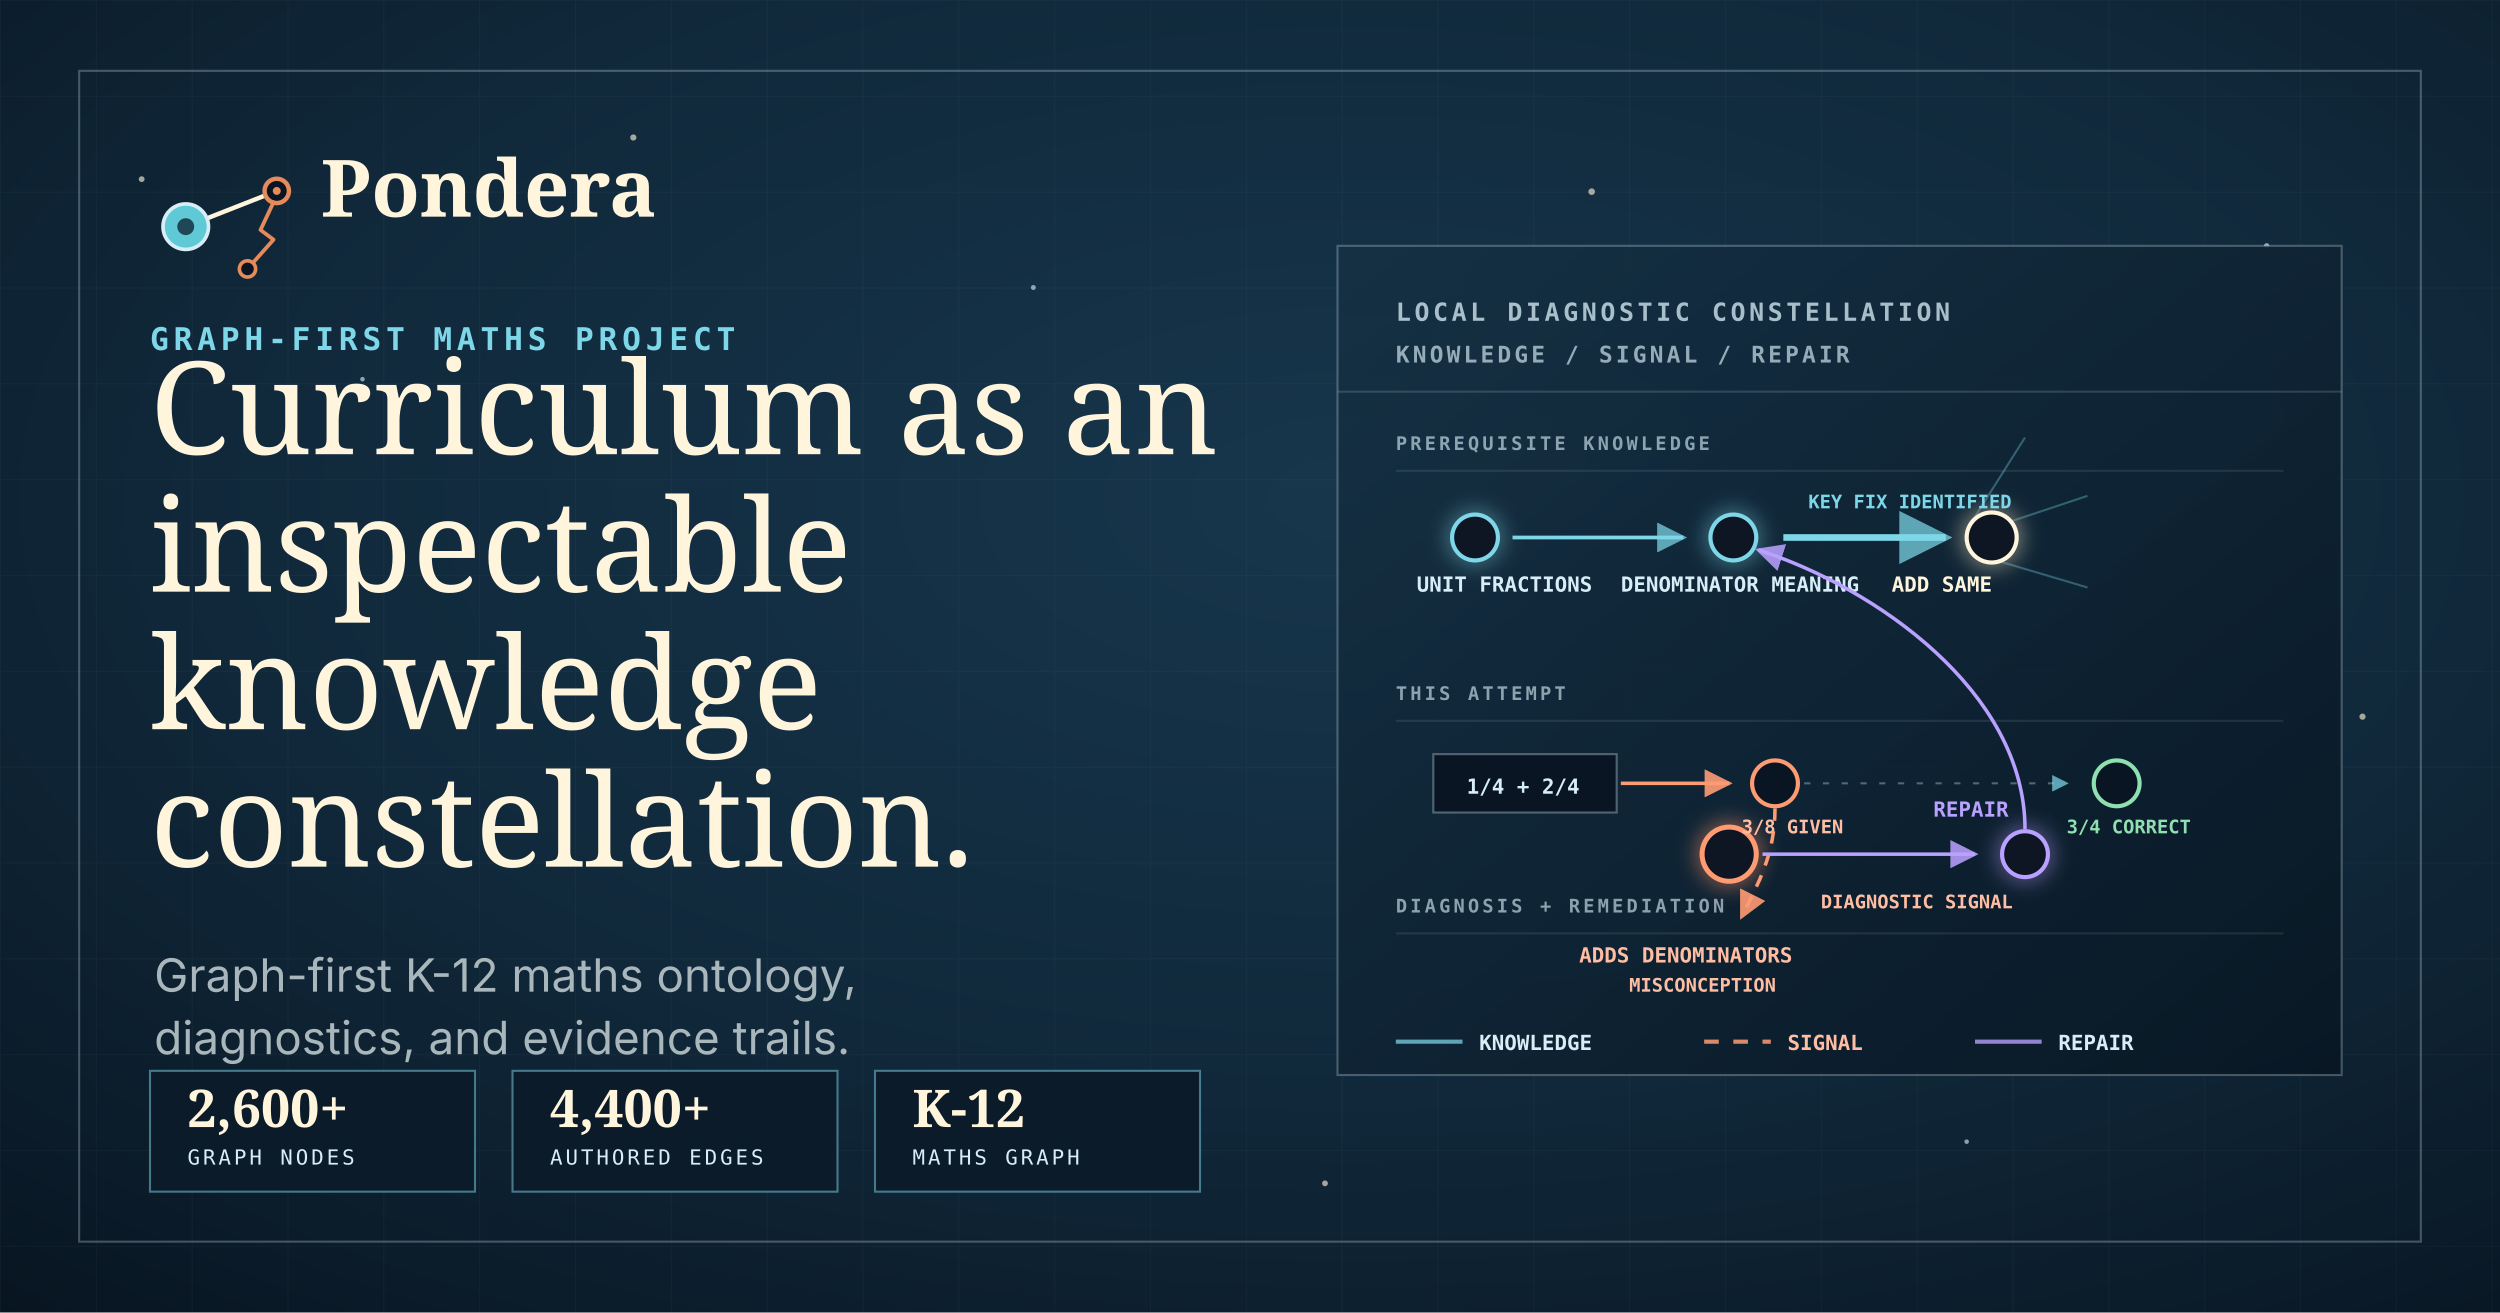
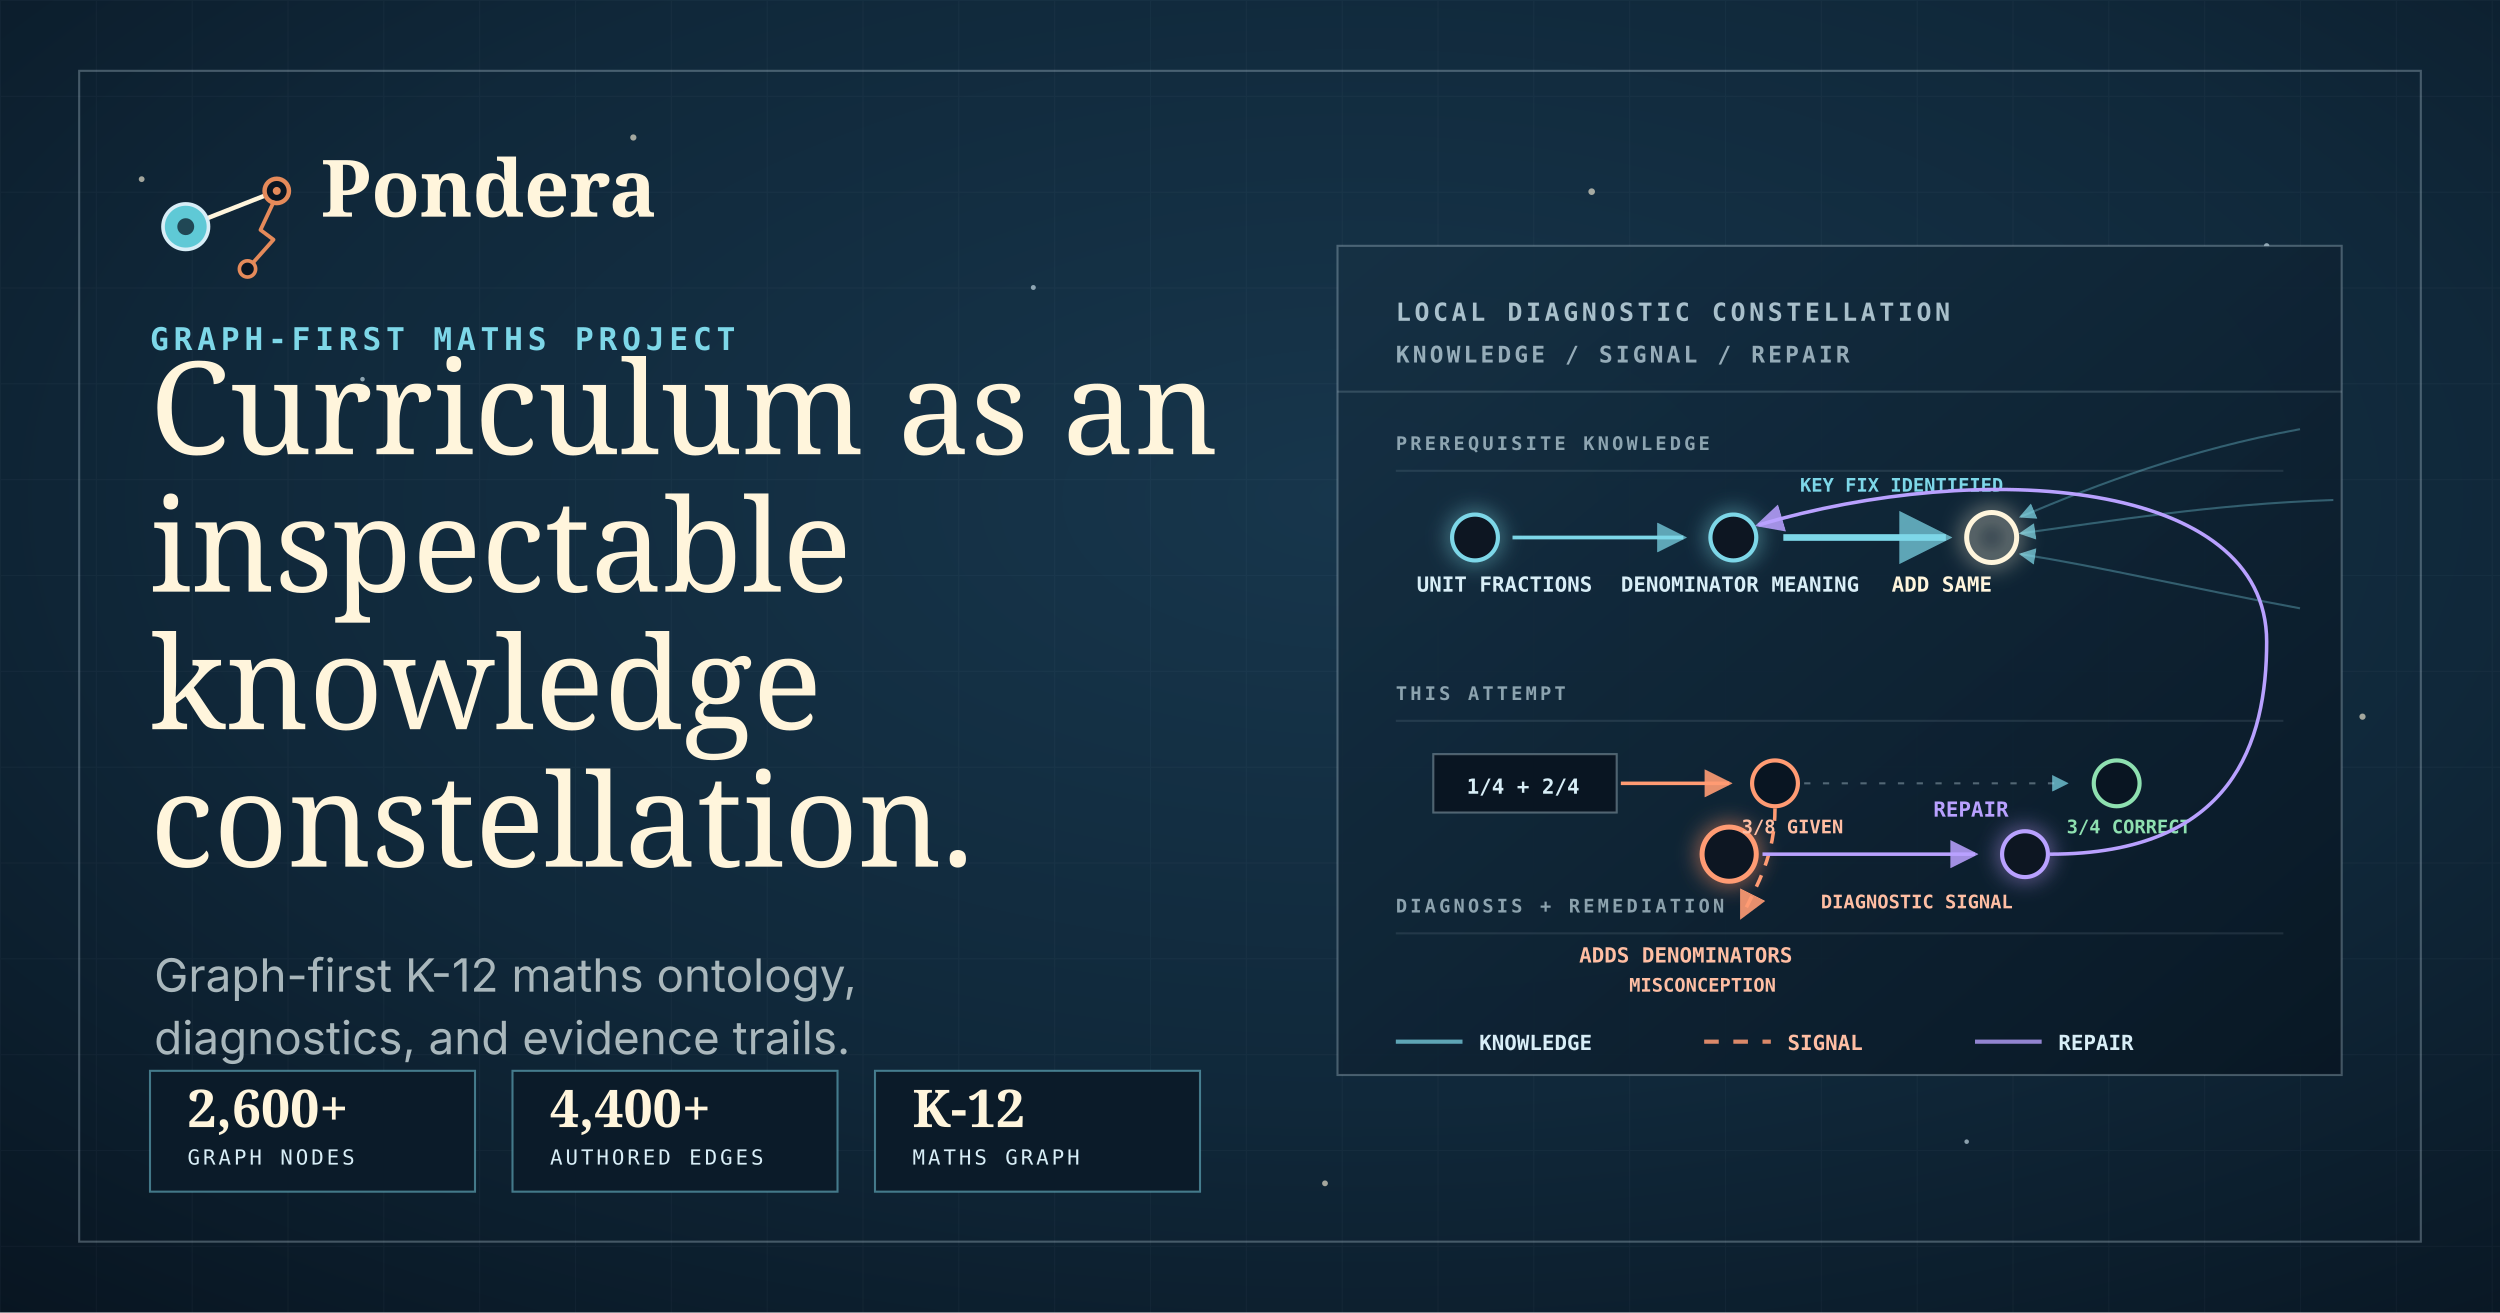
<svg xmlns="http://www.w3.org/2000/svg" width="1200" height="630" viewBox="0 0 1200 630" role="img" aria-labelledby="title desc">
  <defs>
    <radialGradient id="bg" cx="54%" cy="38%" r="88%">
      <stop offset="0" stop-color="#17364c" />
      <stop offset="0.52" stop-color="#10283a" />
      <stop offset="1" stop-color="#07121d" />
    </radialGradient>
    <linearGradient id="panel" x1="0" x2="1" y1="0" y2="1">
      <stop offset="0" stop-color="#153044" stop-opacity="0.92" />
      <stop offset="1" stop-color="#081724" stop-opacity="0.96" />
    </linearGradient>
    <filter id="softGlow" x="-80%" y="-80%" width="260%" height="260%">
      <feGaussianBlur stdDeviation="5" result="blur" />
      <feMerge>
        <feMergeNode in="blur" />
        <feMergeNode in="SourceGraphic" />
      </feMerge>
    </filter>
    <pattern id="grid" width="46" height="46" patternUnits="userSpaceOnUse">
      <path d="M46 0H0V46" fill="none" stroke="#d8eef7" stroke-opacity="0.045" stroke-width="1" />
    </pattern>
  </defs>
  <rect width="1200" height="630" fill="url(#bg)" />
  <rect width="1200" height="630" fill="url(#grid)" opacity="0.72" />
  <g opacity="0.62">
    <circle cx="68" cy="86" r="1.4" fill="#fff5dc" />
    <circle cx="174" cy="182" r="1.1" fill="#d8eef7" />
    <circle cx="304" cy="66" r="1.5" fill="#fff5dc" />
    <circle cx="496" cy="138" r="1.2" fill="#d8eef7" />
    <circle cx="764" cy="92" r="1.6" fill="#fff5dc" />
    <circle cx="1088" cy="118" r="1.3" fill="#d8eef7" />
    <circle cx="1134" cy="344" r="1.5" fill="#fff5dc" />
    <circle cx="944" cy="548" r="1.1" fill="#d8eef7" />
    <circle cx="636" cy="568" r="1.4" fill="#fff5dc" />
    <circle cx="206" cy="524" r="1.1" fill="#d8eef7" />
  </g>
  <rect x="38" y="34" width="1124" height="562" fill="none" stroke="#d8eef7" stroke-opacity="0.28" />
  <g transform="translate(72 62)">
    <g transform="scale(0.78)">
      <line x1="22" y1="60" x2="78" y2="38" stroke="#fff5dc" stroke-width="2.75" stroke-linecap="round" />
      <circle cx="22" cy="60" r="14" fill="#5fc9d6" stroke="#d8eef7" stroke-width="2.25" />
      <circle cx="22" cy="60" r="5.2" fill="#091522" opacity="0.72" />
      <circle cx="78" cy="38" r="7.5" fill="#091522" stroke="#e58a5a" stroke-width="2.75" />
      <circle cx="78" cy="38" r="2.45" fill="#e58a5a" />
      <polyline points="76,45 68,62 76,68 60,86" fill="none" stroke="#e58a5a" stroke-width="2.35" stroke-linecap="round" stroke-linejoin="round" />
      <circle cx="60" cy="86" r="5" fill="#091522" stroke="#e58a5a" stroke-width="2.25" />
    </g>
    <text x="82" y="42" fill="#fff5dc" font-family="Georgia, serif" font-size="38" font-weight="600">Pondera</text>
    <text x="0" y="106" fill="#7dd7e8" font-family="Consolas, monospace" font-size="15" font-weight="700" letter-spacing="2.3">GRAPH-FIRST MATHS PROJECT</text>
  </g>
  <g transform="translate(72 218)">
    <text x="0" y="0" fill="#fff5dc" font-family="Georgia, serif" font-size="62">Curriculum as an</text>
    <text x="0" y="66" fill="#fff5dc" font-family="Georgia, serif" font-size="62">inspectable</text>
    <text x="0" y="132" fill="#fff5dc" font-family="Georgia, serif" font-size="62">knowledge</text>
    <text x="0" y="198" fill="#fff5dc" font-family="Georgia, serif" font-size="62">constellation.</text>
    <text x="2" y="258" fill="#a9b7bc" font-family="Inter, Arial, sans-serif" font-size="22">Graph-first K-12 maths ontology,</text>
    <text x="2" y="288" fill="#a9b7bc" font-family="Inter, Arial, sans-serif" font-size="22">diagnostics, and evidence trails.</text>
  </g>
  <g transform="translate(72 514)">
    <rect x="0" y="0" width="156" height="58" fill="#0b1b29" stroke="#7dd7e8" stroke-opacity="0.5" />
    <text x="18" y="27" fill="#fff5dc" font-family="Georgia, serif" font-size="25" font-weight="700">2,600+</text>
    <text x="18" y="45" fill="#d8eef7" font-family="Consolas, monospace" font-size="10" letter-spacing="1.4">GRAPH NODES</text>
    <rect x="174" y="0" width="156" height="58" fill="#0b1b29" stroke="#7dd7e8" stroke-opacity="0.5" />
    <text x="192" y="27" fill="#fff5dc" font-family="Georgia, serif" font-size="25" font-weight="700">4,400+</text>
    <text x="192" y="45" fill="#d8eef7" font-family="Consolas, monospace" font-size="10" letter-spacing="1.4">AUTHORED EDGES</text>
    <rect x="348" y="0" width="156" height="58" fill="#0b1b29" stroke="#7dd7e8" stroke-opacity="0.5" />
    <text x="366" y="27" fill="#fff5dc" font-family="Georgia, serif" font-size="25" font-weight="700">K-12</text>
    <text x="366" y="45" fill="#d8eef7" font-family="Consolas, monospace" font-size="10" letter-spacing="1.4">MATHS GRAPH</text>
  </g>
  <g transform="translate(642 118)">
    <rect x="0" y="0" width="482" height="398" fill="url(#panel)" stroke="#d8eef7" stroke-opacity="0.28" />
    <text x="28" y="36" fill="#d8eef7" fill-opacity="0.76" font-family="Consolas, monospace" font-size="12" font-weight="700" letter-spacing="1.7">LOCAL DIAGNOSTIC CONSTELLATION</text>
    <text x="28" y="56" fill="#d8eef7" fill-opacity="0.66" font-family="Consolas, monospace" font-size="11" font-weight="700" letter-spacing="1.5">KNOWLEDGE / SIGNAL / REPAIR</text>
    <line x1="0" y1="70" x2="482" y2="70" stroke="#d8eef7" stroke-opacity="0.16" />
    <marker id="ogArrowBlue" markerWidth="8" markerHeight="8" refX="7" refY="4" orient="auto">
      <path d="M0,0 L8,4 L0,8 Z" fill="#7dd7e8" opacity="0.72" />
    </marker>
    <marker id="ogArrowCoral" markerWidth="8" markerHeight="8" refX="7" refY="4" orient="auto">
      <path d="M0,0 L8,4 L0,8 Z" fill="#ff9b73" opacity="0.9" />
    </marker>
    <marker id="ogArrowViolet" markerWidth="8" markerHeight="8" refX="7" refY="4" orient="auto">
      <path d="M0,0 L8,4 L0,8 Z" fill="#b9a1ff" opacity="0.86" />
    </marker>
    <marker id="ogArrowGreen" markerWidth="8" markerHeight="8" refX="7" refY="4" orient="auto">
      <path d="M0,0 L8,4 L0,8 Z" fill="#8ee0b0" opacity="0.86" />
    </marker>
    <text x="28" y="98" fill="#d8eef7" fill-opacity="0.62" font-family="Consolas, monospace" font-size="9" font-weight="700" letter-spacing="1.5">PREREQUISITE KNOWLEDGE</text>
    <line x1="28" y1="108" x2="454" y2="108" stroke="#d8eef7" stroke-opacity="0.1" />
    <text x="28" y="218" fill="#d8eef7" fill-opacity="0.62" font-family="Consolas, monospace" font-size="9" font-weight="700" letter-spacing="1.5">THIS ATTEMPT</text>
    <line x1="28" y1="228" x2="454" y2="228" stroke="#d8eef7" stroke-opacity="0.1" />
    <text x="28" y="320" fill="#d8eef7" fill-opacity="0.62" font-family="Consolas, monospace" font-size="9" font-weight="700" letter-spacing="1.5">DIAGNOSIS + REMEDIATION</text>
    <line x1="28" y1="330" x2="454" y2="330" stroke="#d8eef7" stroke-opacity="0.1" />
    <path d="M84 140 L166 140" fill="none" stroke="#7dd7e8" stroke-width="1.8" marker-end="url(#ogArrowBlue)" />
    <path d="M214 140 L292 140" fill="none" stroke="#7dd7e8" stroke-width="3.2" marker-end="url(#ogArrowBlue)" />
-     <path d="M330 92 L306 130" fill="none" stroke="#7dd7e8" stroke-opacity="0.34" />
-     <path d="M360 120 L306 138" fill="none" stroke="#7dd7e8" stroke-opacity="0.34" />
-     <path d="M360 164 L306 148" fill="none" stroke="#7dd7e8" stroke-opacity="0.34" />
+     <path d="M462 88 C408 98 366 114 328 130" fill="none" stroke="#7dd7e8" stroke-opacity="0.34" marker-end="url(#ogArrowBlue)" />
+     <path d="M478 122 C420 124 372 132 328 138" fill="none" stroke="#7dd7e8" stroke-opacity="0.34" marker-end="url(#ogArrowBlue)" />
+     <path d="M462 174 C408 164 366 154 328 148" fill="none" stroke="#7dd7e8" stroke-opacity="0.34" marker-end="url(#ogArrowBlue)" />
    <g filter="url(#softGlow)">
      <circle cx="66" cy="140" r="11" fill="#091522" stroke="#7dd7e8" stroke-width="2" />
      <circle cx="190" cy="140" r="11" fill="#091522" stroke="#7dd7e8" stroke-width="2" />
-       <circle cx="314" cy="140" r="12" fill="#091522" stroke="#fff5dc" stroke-width="2" />
+       <circle cx="314" cy="140" r="12" fill="#fff5dc" fill-opacity="0.08" stroke="#fff5dc" stroke-width="2.4" />
      <circle cx="188" cy="292" r="13" fill="#091522" stroke="#ff9b73" stroke-width="2.4" />
      <circle cx="330" cy="292" r="11" fill="#091522" stroke="#b9a1ff" stroke-width="2" />
    </g>
    <text x="38" y="166" fill="#d8eef7" font-family="Consolas, monospace" font-size="10" font-weight="700">UNIT FRACTIONS</text>
    <text x="136" y="166" fill="#d8eef7" font-family="Consolas, monospace" font-size="10" font-weight="700">DENOMINATOR MEANING</text>
    <text x="266" y="166" fill="#fff5dc" font-family="Consolas, monospace" font-size="10" font-weight="700">ADD SAME</text>
-     <text x="226" y="126" fill="#7dd7e8" font-family="Consolas, monospace" font-size="9" font-weight="700">KEY FIX IDENTIFIED</text>
+     <text x="222" y="118" fill="#7dd7e8" font-family="Consolas, monospace" font-size="9" font-weight="700">KEY FIX IDENTIFIED</text>
    <rect x="46" y="244" width="88" height="28" fill="#091522" stroke="#d8eef7" stroke-opacity="0.34" />
    <text x="62" y="263" fill="#d8eef7" font-family="Consolas, monospace" font-size="10" font-weight="700">1/4 + 2/4</text>
    <path d="M136 258 L188 258" fill="none" stroke="#ff9b73" stroke-width="1.7" marker-end="url(#ogArrowCoral)" />
    <circle cx="210" cy="258" r="11" fill="#091522" stroke="#ff9b73" stroke-width="2" />
    <text x="194" y="282" fill="#ffbea3" font-family="Consolas, monospace" font-size="9" font-weight="700">3/8 GIVEN</text>
    <path d="M224 258 L350 258" fill="none" stroke="#d8eef7" stroke-opacity="0.34" stroke-dasharray="3 6" marker-end="url(#ogArrowBlue)" />
    <circle cx="374" cy="258" r="11" fill="#091522" stroke="#8ee0b0" stroke-width="2" />
    <text x="350" y="282" fill="#8ee0b0" font-family="Consolas, monospace" font-size="9" font-weight="700">3/4 CORRECT</text>
    <path d="M210 270 C210 292 202 306 194 322" fill="none" stroke="#ff9b73" stroke-width="1.7" stroke-dasharray="6 5" marker-end="url(#ogArrowCoral)" />
    <text x="232" y="318" fill="#ffbea3" font-family="Consolas, monospace" font-size="9" font-weight="700">DIAGNOSTIC SIGNAL</text>
    <text x="116" y="344" fill="#ffbea3" font-family="Consolas, monospace" font-size="10" font-weight="700">ADDS DENOMINATORS</text>
    <text x="140" y="358" fill="#ffbea3" font-family="Consolas, monospace" font-size="9" font-weight="700">MISCONCEPTION</text>
    <path d="M204 292 L306 292" fill="none" stroke="#b9a1ff" stroke-width="1.7" marker-end="url(#ogArrowViolet)" />
    <text x="286" y="274" fill="#b9a1ff" font-family="Consolas, monospace" font-size="10" font-weight="700">REPAIR</text>
-     <path d="M330 280 C330 214 258 164 202 146" fill="none" stroke="#b9a1ff" stroke-width="1.7" marker-end="url(#ogArrowViolet)" />
+     <path d="M342 292 C430 292 446 238 446 190 C446 112 310 102 202 134" fill="none" stroke="#b9a1ff" stroke-width="1.7" marker-end="url(#ogArrowViolet)" />
    <line x1="28" y1="382" x2="60" y2="382" stroke="#7dd7e8" stroke-width="2" stroke-opacity="0.72" />
    <text x="68" y="386" fill="#d8eef7" font-family="Consolas, monospace" font-size="10" font-weight="700">KNOWLEDGE</text>
    <line x1="176" y1="382" x2="208" y2="382" stroke="#ff9b73" stroke-width="2" stroke-dasharray="7 7" stroke-opacity="0.85" />
    <text x="216" y="386" fill="#ffbea3" font-family="Consolas, monospace" font-size="10" font-weight="700">SIGNAL</text>
    <line x1="306" y1="382" x2="338" y2="382" stroke="#b9a1ff" stroke-width="2" stroke-opacity="0.78" />
    <text x="346" y="386" fill="#d8eef7" font-family="Consolas, monospace" font-size="10" font-weight="700">REPAIR</text>
  </g>
</svg>
